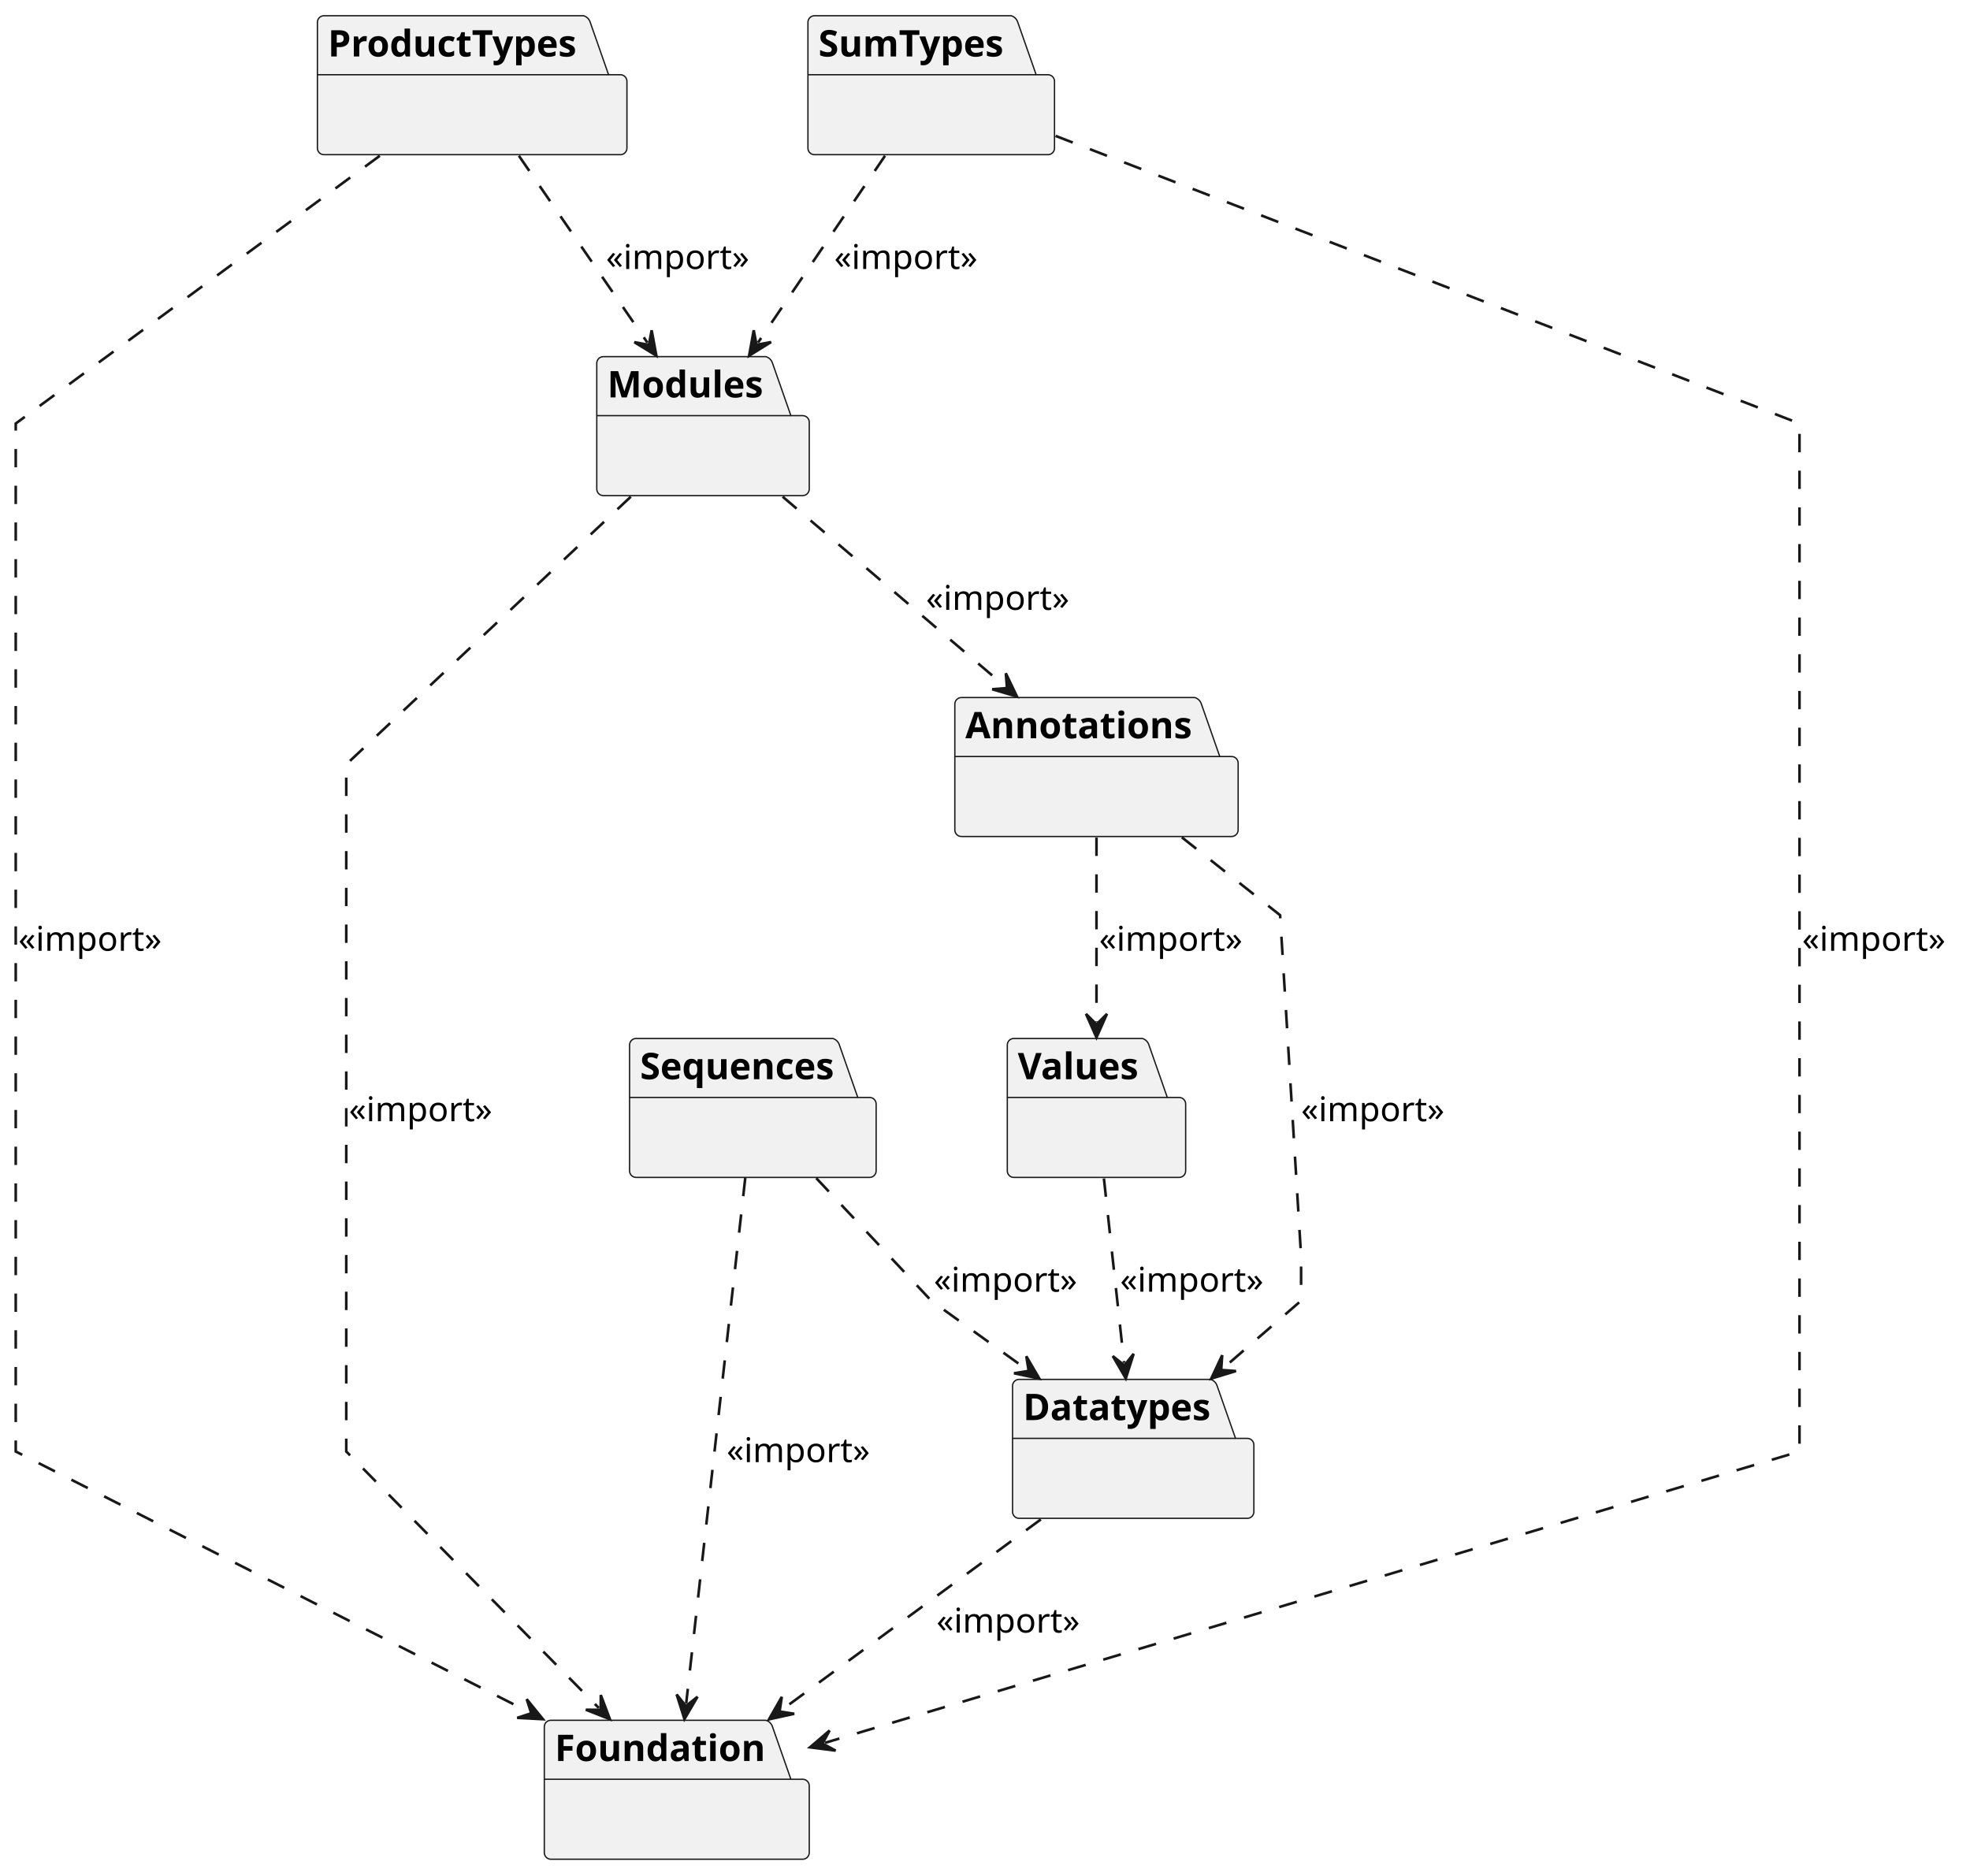
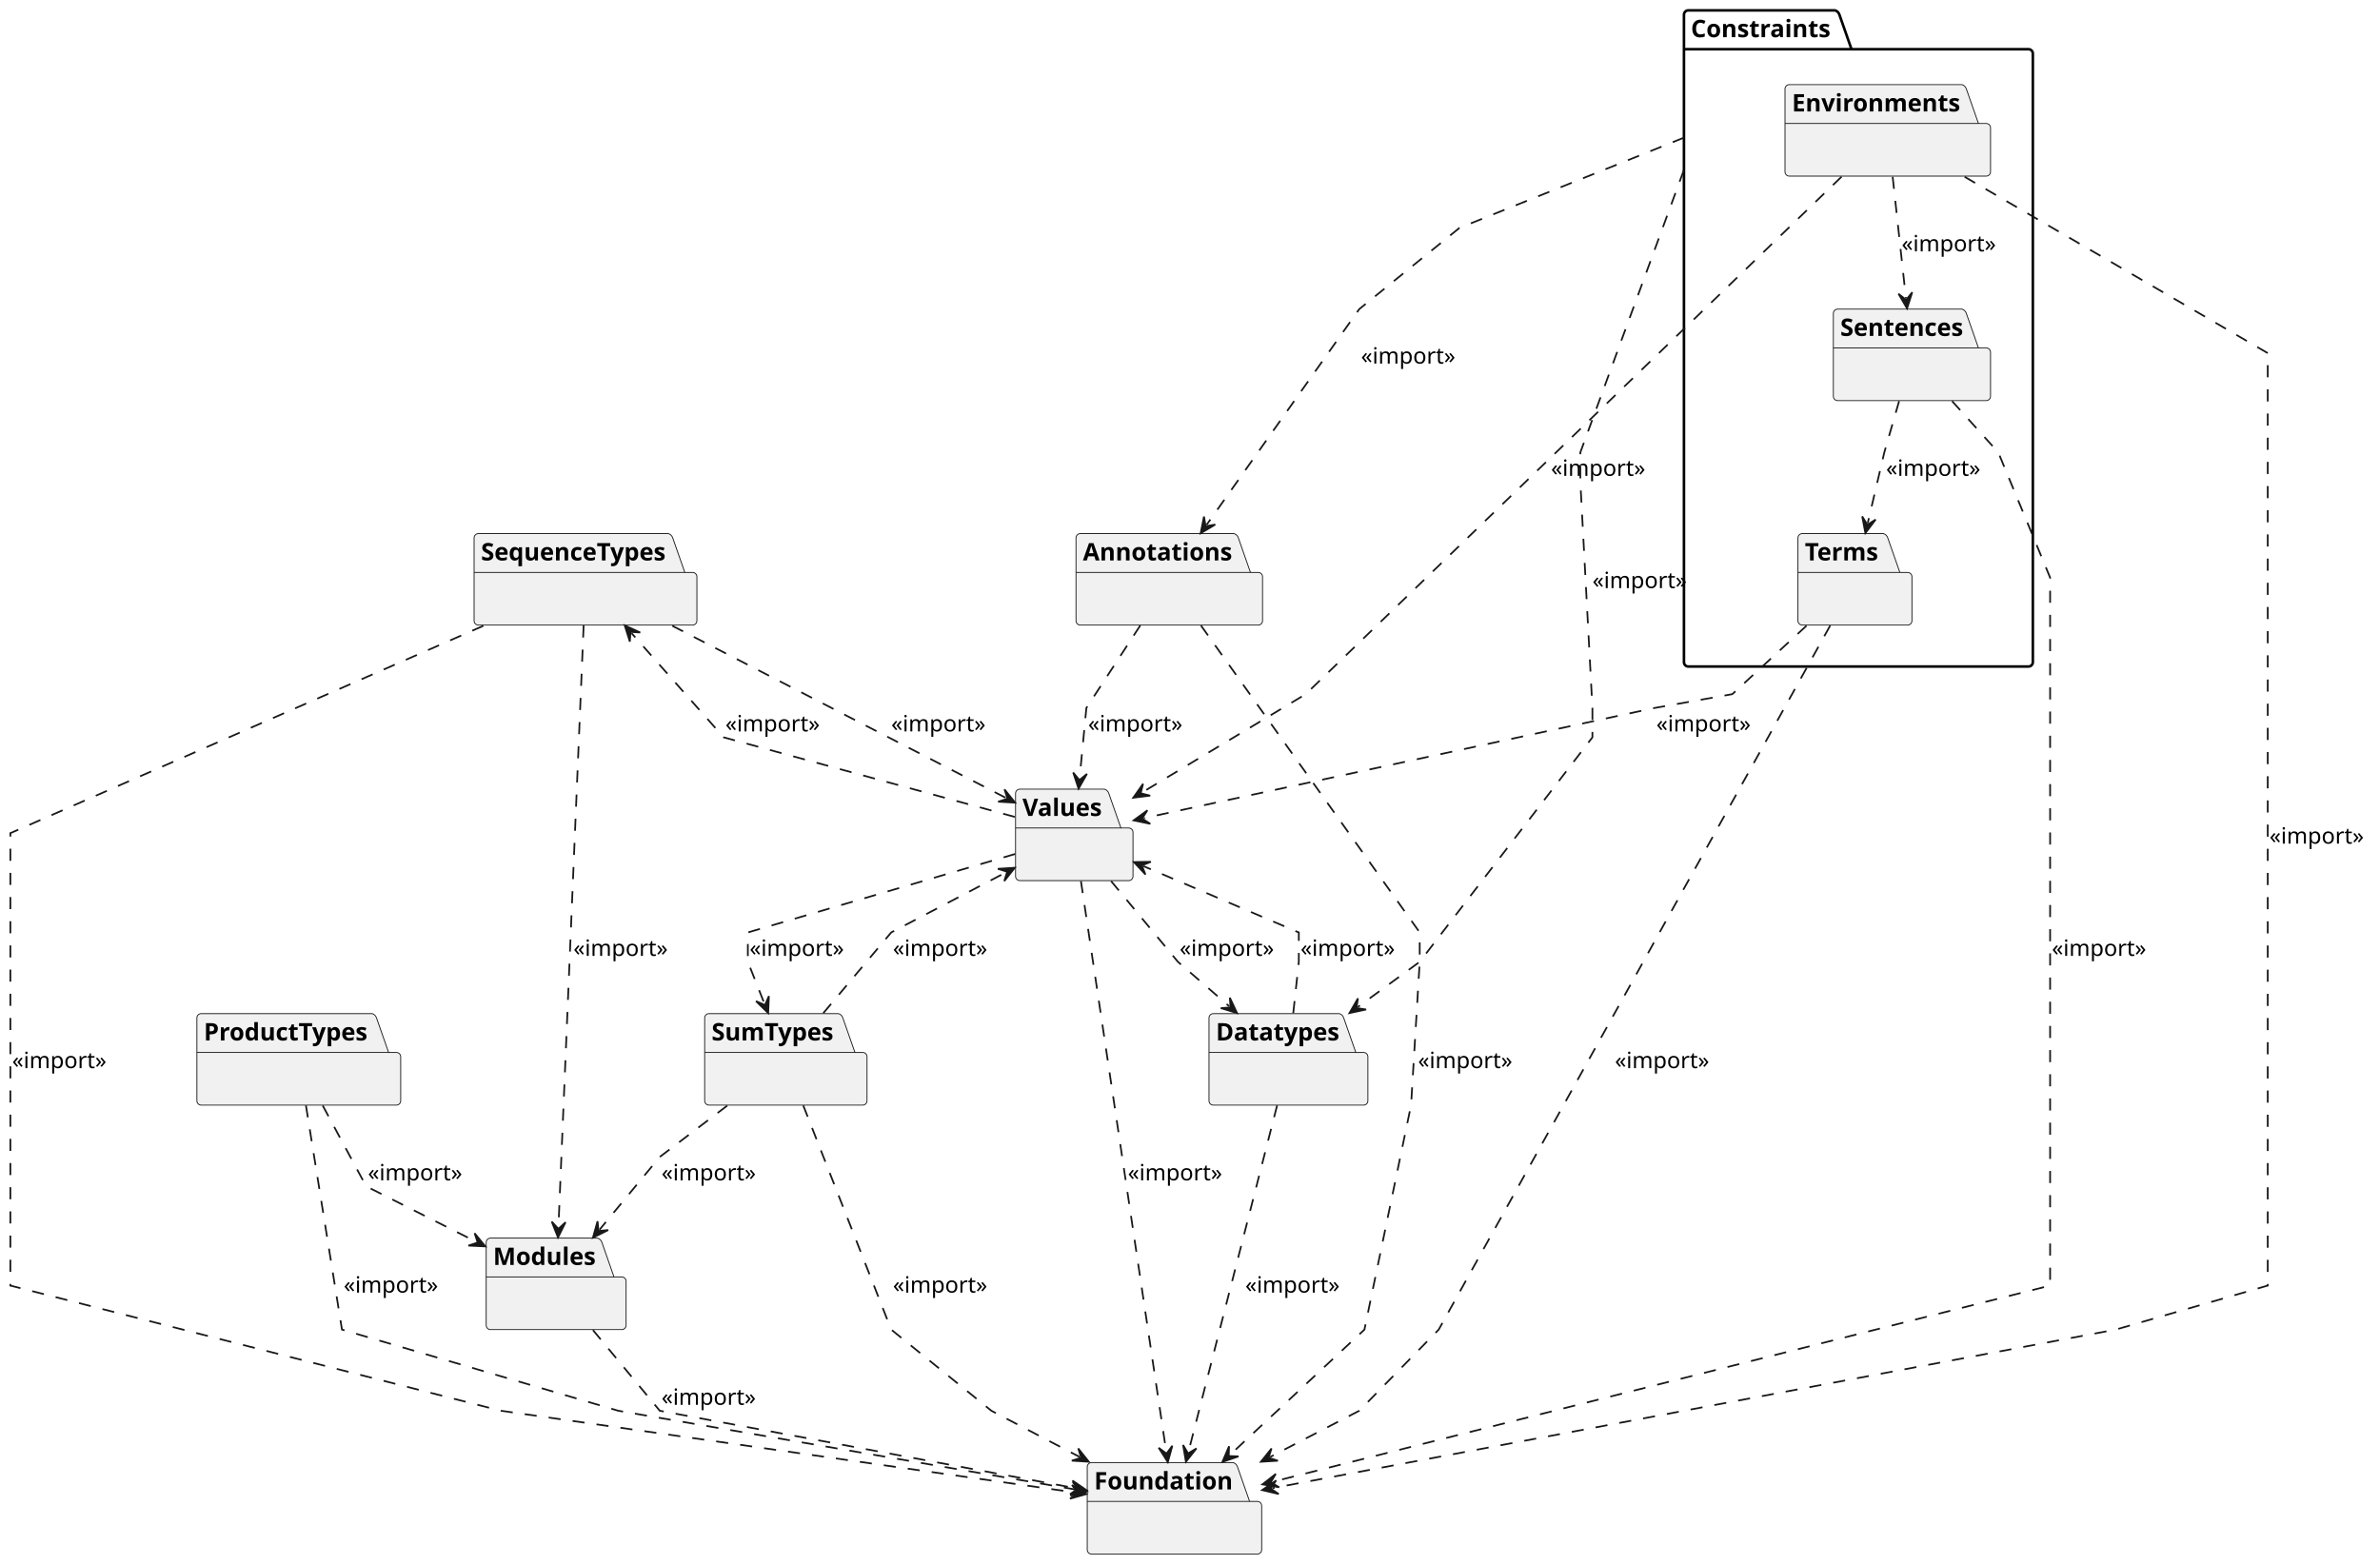
- <svg xmlns="http://www.w3.org/2000/svg" contentStyleType="text/css" height="715px" preserveAspectRatio="none" style="width:751px;height:715px;" version="1.1" viewBox="0 0 751 715" width="751px" zoomAndPan="magnify">
+ <svg xmlns="http://www.w3.org/2000/svg" contentStyleType="text/css" height="906px" preserveAspectRatio="none" style="width:1378px;height:906px;" version="1.1" viewBox="0 0 1378 906" width="1378px" zoomAndPan="magnify">
  <defs />
  <g>
-     <path d="M210,655.88 L292,655.88 A3.75,3.75 0 0 1 294.5,658.38 L301.5,678.368 L306,678.368 A2.5,2.5 0 0 1 308.5,680.868 L308.5,706.357 A2.5,2.5 0 0 1 306,708.857 L210,708.857 A2.5,2.5 0 0 1 207.5,706.357 L207.5,658.38 A2.5,2.5 0 0 1 210,655.88 " fill="#F1F1F1" style="stroke:#181818;stroke-width:0.5;" />
-     <line style="stroke:#181818;stroke-width:0.5;" x1="207.5" x2="301.5" y1="678.368" y2="678.368" />
-     <text fill="#000000" font-family="sans-serif" font-size="14" font-weight="bold" lengthAdjust="spacing" textLength="81" x="211.5" y="671.415">Foundation</text>
-     <path d="M230,135.98 L292,135.98 A3.75,3.75 0 0 1 294.5,138.48 L301.5,158.468 L306,158.468 A2.5,2.5 0 0 1 308.5,160.968 L308.5,186.457 A2.5,2.5 0 0 1 306,188.957 L230,188.957 A2.5,2.5 0 0 1 227.5,186.457 L227.5,138.48 A2.5,2.5 0 0 1 230,135.98 " fill="#F1F1F1" style="stroke:#181818;stroke-width:0.5;" />
-     <line style="stroke:#181818;stroke-width:0.5;" x1="227.5" x2="301.5" y1="158.468" y2="158.468" />
-     <text fill="#000000" font-family="sans-serif" font-size="14" font-weight="bold" lengthAdjust="spacing" textLength="61" x="231.5" y="151.515">Modules</text>
-     <path d="M366.5,265.95 L455.5,265.95 A3.75,3.75 0 0 1 458,268.45 L465,288.438 L469.5,288.438 A2.5,2.5 0 0 1 472,290.938 L472,316.427 A2.5,2.5 0 0 1 469.5,318.927 L366.5,318.927 A2.5,2.5 0 0 1 364,316.427 L364,268.45 A2.5,2.5 0 0 1 366.5,265.95 " fill="#F1F1F1" style="stroke:#181818;stroke-width:0.5;" />
-     <line style="stroke:#181818;stroke-width:0.5;" x1="364" x2="465" y1="288.438" y2="288.438" />
-     <text fill="#000000" font-family="sans-serif" font-size="14" font-weight="bold" lengthAdjust="spacing" textLength="88" x="368" y="281.485">Annotations</text>
-     <path d="M388.5,525.91 L461.5,525.91 A3.75,3.75 0 0 1 464,528.41 L471,548.398 L475.5,548.398 A2.5,2.5 0 0 1 478,550.898 L478,576.387 A2.5,2.5 0 0 1 475.5,578.887 L388.5,578.887 A2.5,2.5 0 0 1 386,576.387 L386,528.41 A2.5,2.5 0 0 1 388.5,525.91 " fill="#F1F1F1" style="stroke:#181818;stroke-width:0.5;" />
-     <line style="stroke:#181818;stroke-width:0.5;" x1="386" x2="471" y1="548.398" y2="548.398" />
-     <text fill="#000000" font-family="sans-serif" font-size="14" font-weight="bold" lengthAdjust="spacing" textLength="72" x="390" y="541.445">Datatypes</text>
-     <path d="M386.5,395.93 L435.5,395.93 A3.75,3.75 0 0 1 438,398.43 L445,418.418 L449.5,418.418 A2.5,2.5 0 0 1 452,420.918 L452,446.407 A2.5,2.5 0 0 1 449.5,448.907 L386.5,448.907 A2.5,2.5 0 0 1 384,446.407 L384,398.43 A2.5,2.5 0 0 1 386.5,395.93 " fill="#F1F1F1" style="stroke:#181818;stroke-width:0.5;" />
-     <line style="stroke:#181818;stroke-width:0.5;" x1="384" x2="445" y1="418.418" y2="418.418" />
-     <text fill="#000000" font-family="sans-serif" font-size="14" font-weight="bold" lengthAdjust="spacing" textLength="48" x="388" y="411.465">Values</text>
-     <path d="M242.5,395.93 L317.5,395.93 A3.75,3.75 0 0 1 320,398.43 L327,418.418 L331.5,418.418 A2.5,2.5 0 0 1 334,420.918 L334,446.407 A2.5,2.5 0 0 1 331.5,448.907 L242.5,448.907 A2.5,2.5 0 0 1 240,446.407 L240,398.43 A2.5,2.5 0 0 1 242.5,395.93 " fill="#F1F1F1" style="stroke:#181818;stroke-width:0.5;" />
-     <line style="stroke:#181818;stroke-width:0.5;" x1="240" x2="327" y1="418.418" y2="418.418" />
-     <text fill="#000000" font-family="sans-serif" font-size="14" font-weight="bold" lengthAdjust="spacing" textLength="74" x="244" y="411.465">Sequences</text>
-     <path d="M123.5,6 L222.5,6 A3.75,3.75 0 0 1 225,8.5 L232,28.488 L236.5,28.488 A2.5,2.5 0 0 1 239,30.988 L239,56.477 A2.5,2.5 0 0 1 236.5,58.977 L123.5,58.977 A2.5,2.5 0 0 1 121,56.477 L121,8.5 A2.5,2.5 0 0 1 123.5,6 " fill="#F1F1F1" style="stroke:#181818;stroke-width:0.5;" />
-     <line style="stroke:#181818;stroke-width:0.5;" x1="121" x2="232" y1="28.488" y2="28.488" />
-     <text fill="#000000" font-family="sans-serif" font-size="14" font-weight="bold" lengthAdjust="spacing" textLength="98" x="125" y="21.535">ProductTypes</text>
-     <path d="M310.5,6 L385.5,6 A3.75,3.75 0 0 1 388,8.5 L395,28.488 L399.5,28.488 A2.5,2.5 0 0 1 402,30.988 L402,56.477 A2.5,2.5 0 0 1 399.5,58.977 L310.5,58.977 A2.5,2.5 0 0 1 308,56.477 L308,8.5 A2.5,2.5 0 0 1 310.5,6 " fill="#F1F1F1" style="stroke:#181818;stroke-width:0.5;" />
-     <line style="stroke:#181818;stroke-width:0.5;" x1="308" x2="395" y1="28.488" y2="28.488" />
-     <text fill="#000000" font-family="sans-serif" font-size="14" font-weight="bold" lengthAdjust="spacing" textLength="74" x="312" y="21.535">SumTypes</text>
+     <g id="cluster_Constraints">
+       <path d="M977.5,6 L1062.5,6 A3.75,3.75 0 0 1 1065,8.5 L1072,28.488 L1174.5,28.488 A2.5,2.5 0 0 1 1177,30.988 L1177,383.43 A2.5,2.5 0 0 1 1174.5,385.93 L977.5,385.93 A2.5,2.5 0 0 1 975,383.43 L975,8.5 A2.5,2.5 0 0 1 977.5,6 " fill="none" style="stroke:#000000;stroke-width:1.5;" />
+       <line style="stroke:#000000;stroke-width:1.5;" x1="975" x2="1072" y1="28.488" y2="28.488" />
+       <text fill="#000000" font-family="sans-serif" font-size="14" font-weight="bold" lengthAdjust="spacing" textLength="84" x="979" y="21.535">Constraints</text>
+     </g>
+     <path d="M632,846.86 L714,846.86 A3.75,3.75 0 0 1 716.5,849.36 L723.5,869.348 L728,869.348 A2.5,2.5 0 0 1 730.5,871.848 L730.5,897.337 A2.5,2.5 0 0 1 728,899.837 L632,899.837 A2.5,2.5 0 0 1 629.5,897.337 L629.5,849.36 A2.5,2.5 0 0 1 632,846.86 " fill="#F1F1F1" style="stroke:#181818;stroke-width:0.5;" />
+     <line style="stroke:#181818;stroke-width:0.5;" x1="629.5" x2="723.5" y1="869.348" y2="869.348" />
+     <text fill="#000000" font-family="sans-serif" font-size="14" font-weight="bold" lengthAdjust="spacing" textLength="81" x="633.5" y="862.395">Foundation</text>
+     <path d="M284,716.89 L346,716.89 A3.75,3.75 0 0 1 348.5,719.39 L355.5,739.378 L360,739.378 A2.5,2.5 0 0 1 362.5,741.878 L362.5,767.367 A2.5,2.5 0 0 1 360,769.867 L284,769.867 A2.5,2.5 0 0 1 281.5,767.367 L281.5,719.39 A2.5,2.5 0 0 1 284,716.89 " fill="#F1F1F1" style="stroke:#181818;stroke-width:0.5;" />
+     <line style="stroke:#181818;stroke-width:0.5;" x1="281.5" x2="355.5" y1="739.378" y2="739.378" />
+     <text fill="#000000" font-family="sans-serif" font-size="14" font-weight="bold" lengthAdjust="spacing" textLength="61" x="285.5" y="732.425">Modules</text>
+     <path d="M625.5,308.96 L714.5,308.96 A3.75,3.75 0 0 1 717,311.46 L724,331.448 L728.5,331.448 A2.5,2.5 0 0 1 731,333.948 L731,359.437 A2.5,2.5 0 0 1 728.5,361.937 L625.5,361.937 A2.5,2.5 0 0 1 623,359.437 L623,311.46 A2.5,2.5 0 0 1 625.5,308.96 " fill="#F1F1F1" style="stroke:#181818;stroke-width:0.5;" />
+     <line style="stroke:#181818;stroke-width:0.5;" x1="623" x2="724" y1="331.448" y2="331.448" />
+     <text fill="#000000" font-family="sans-serif" font-size="14" font-weight="bold" lengthAdjust="spacing" textLength="88" x="627" y="324.495">Annotations</text>
+     <path d="M590.5,456.93 L639.5,456.93 A3.75,3.75 0 0 1 642,459.43 L649,479.418 L653.5,479.418 A2.5,2.5 0 0 1 656,481.918 L656,507.407 A2.5,2.5 0 0 1 653.5,509.907 L590.5,509.907 A2.5,2.5 0 0 1 588,507.407 L588,459.43 A2.5,2.5 0 0 1 590.5,456.93 " fill="#F1F1F1" style="stroke:#181818;stroke-width:0.5;" />
+     <line style="stroke:#181818;stroke-width:0.5;" x1="588" x2="649" y1="479.418" y2="479.418" />
+     <text fill="#000000" font-family="sans-serif" font-size="14" font-weight="bold" lengthAdjust="spacing" textLength="48" x="592" y="472.465">Values</text>
+     <path d="M1036,49 L1136,49 A3.75,3.75 0 0 1 1138.5,51.5 L1145.5,71.488 L1150,71.488 A2.5,2.5 0 0 1 1152.5,73.988 L1152.5,99.477 A2.5,2.5 0 0 1 1150,101.977 L1036,101.977 A2.5,2.5 0 0 1 1033.5,99.477 L1033.5,51.5 A2.5,2.5 0 0 1 1036,49 " fill="#F1F1F1" style="stroke:#181818;stroke-width:0.5;" />
+     <line style="stroke:#181818;stroke-width:0.5;" x1="1033.5" x2="1145.5" y1="71.488" y2="71.488" />
+     <text fill="#000000" font-family="sans-serif" font-size="14" font-weight="bold" lengthAdjust="spacing" textLength="99" x="1037.5" y="64.535">Environments</text>
+     <path d="M1064,178.98 L1136,178.98 A3.75,3.75 0 0 1 1138.5,181.48 L1145.5,201.468 L1150,201.468 A2.5,2.5 0 0 1 1152.5,203.968 L1152.5,229.457 A2.5,2.5 0 0 1 1150,231.957 L1064,231.957 A2.5,2.5 0 0 1 1061.5,229.457 L1061.5,181.48 A2.5,2.5 0 0 1 1064,178.98 " fill="#F1F1F1" style="stroke:#181818;stroke-width:0.5;" />
+     <line style="stroke:#181818;stroke-width:0.5;" x1="1061.5" x2="1145.5" y1="201.468" y2="201.468" />
+     <text fill="#000000" font-family="sans-serif" font-size="14" font-weight="bold" lengthAdjust="spacing" textLength="71" x="1065.5" y="194.515">Sentences</text>
+     <path d="M1043.5,308.96 L1090.5,308.96 A3.75,3.75 0 0 1 1093,311.46 L1100,331.448 L1104.5,331.448 A2.5,2.5 0 0 1 1107,333.948 L1107,359.437 A2.5,2.5 0 0 1 1104.5,361.937 L1043.5,361.937 A2.5,2.5 0 0 1 1041,359.437 L1041,311.46 A2.5,2.5 0 0 1 1043.5,308.96 " fill="#F1F1F1" style="stroke:#181818;stroke-width:0.5;" />
+     <line style="stroke:#181818;stroke-width:0.5;" x1="1041" x2="1100" y1="331.448" y2="331.448" />
+     <text fill="#000000" font-family="sans-serif" font-size="14" font-weight="bold" lengthAdjust="spacing" textLength="46" x="1045" y="324.495">Terms</text>
+     <path d="M702.5,586.91 L775.5,586.91 A3.75,3.75 0 0 1 778,589.41 L785,609.398 L789.5,609.398 A2.5,2.5 0 0 1 792,611.898 L792,637.387 A2.5,2.5 0 0 1 789.5,639.887 L702.5,639.887 A2.5,2.5 0 0 1 700,637.387 L700,589.41 A2.5,2.5 0 0 1 702.5,586.91 " fill="#F1F1F1" style="stroke:#181818;stroke-width:0.5;" />
+     <line style="stroke:#181818;stroke-width:0.5;" x1="700" x2="785" y1="609.398" y2="609.398" />
+     <text fill="#000000" font-family="sans-serif" font-size="14" font-weight="bold" lengthAdjust="spacing" textLength="72" x="704" y="602.445">Datatypes</text>
+     <path d="M277,308.96 L387,308.96 A3.75,3.75 0 0 1 389.5,311.46 L396.5,331.448 L401,331.448 A2.5,2.5 0 0 1 403.5,333.948 L403.5,359.437 A2.5,2.5 0 0 1 401,361.937 L277,361.937 A2.5,2.5 0 0 1 274.5,359.437 L274.5,311.46 A2.5,2.5 0 0 1 277,308.96 " fill="#F1F1F1" style="stroke:#181818;stroke-width:0.5;" />
+     <line style="stroke:#181818;stroke-width:0.5;" x1="274.5" x2="396.5" y1="331.448" y2="331.448" />
+     <text fill="#000000" font-family="sans-serif" font-size="14" font-weight="bold" lengthAdjust="spacing" textLength="109" x="278.5" y="324.495">SequenceTypes</text>
+     <path d="M116.5,586.91 L215.5,586.91 A3.75,3.75 0 0 1 218,589.41 L225,609.398 L229.5,609.398 A2.5,2.5 0 0 1 232,611.898 L232,637.387 A2.5,2.5 0 0 1 229.5,639.887 L116.5,639.887 A2.5,2.5 0 0 1 114,637.387 L114,589.41 A2.5,2.5 0 0 1 116.5,586.91 " fill="#F1F1F1" style="stroke:#181818;stroke-width:0.5;" />
+     <line style="stroke:#181818;stroke-width:0.5;" x1="114" x2="225" y1="609.398" y2="609.398" />
+     <text fill="#000000" font-family="sans-serif" font-size="14" font-weight="bold" lengthAdjust="spacing" textLength="98" x="118" y="602.445">ProductTypes</text>
+     <path d="M410.5,586.91 L485.5,586.91 A3.75,3.75 0 0 1 488,589.41 L495,609.398 L499.5,609.398 A2.5,2.5 0 0 1 502,611.898 L502,637.387 A2.5,2.5 0 0 1 499.5,639.887 L410.5,639.887 A2.5,2.5 0 0 1 408,637.387 L408,589.41 A2.5,2.5 0 0 1 410.5,586.91 " fill="#F1F1F1" style="stroke:#181818;stroke-width:0.5;" />
+     <line style="stroke:#181818;stroke-width:0.5;" x1="408" x2="495" y1="609.398" y2="609.398" />
+     <text fill="#000000" font-family="sans-serif" font-size="14" font-weight="bold" lengthAdjust="spacing" textLength="74" x="412" y="602.445">SumTypes</text>
    <g id="link_Modules_Foundation">
-       <path codeLine="8" d="M240.48,189.36 C200.74,226.76 132,291.44 132,291.44 C132,291.44 132,291.44 132,553.4 C132,553.4 191.47,613.805 228.29,651.195 " fill="none" id="Modules-to-Foundation" style="stroke:#181818;stroke-width:1.0;stroke-dasharray:7.0,7.0;" />
-       <polygon fill="#181818" points="232.5,655.47,229.035,646.251,228.992,651.907,223.335,651.864,232.5,655.47" style="stroke:#181818;stroke-width:1.0;" />
-       <text fill="#000000" font-family="sans-serif" font-size="13" lengthAdjust="spacing" textLength="56" x="133" y="427.488">«import»</text>
+       <path codeLine="8" d="M343.32,770.14 C360.57,790.97 382,816.86 382,816.86 C382,816.86 538.101,845.932 623.211,861.782 " fill="none" id="Modules-to-Foundation" style="stroke:#181818;stroke-width:1.0;stroke-dasharray:7.0,7.0;" />
+       <polygon fill="#181818" points="629.11,862.88,620.994,857.3,624.194,861.965,619.53,865.165,629.11,862.88" style="stroke:#181818;stroke-width:1.0;" />
+       <text fill="#000000" font-family="sans-serif" font-size="13" lengthAdjust="spacing" textLength="56" x="383" y="813.428">«import»</text>
    </g>
-     <g id="link_Modules_Annotations">
-       <path codeLine="9" d="M298.35,189.36 C324.38,211.57 357.115,239.496 383.125,261.686 " fill="none" id="Modules-to-Annotations" style="stroke:#181818;stroke-width:1.0;stroke-dasharray:7.0,7.0;" />
-       <polygon fill="#181818" points="387.69,265.58,383.439,256.696,383.886,262.335,378.247,262.782,387.69,265.58" style="stroke:#181818;stroke-width:1.0;" />
-       <text fill="#000000" font-family="sans-serif" font-size="13" lengthAdjust="spacing" textLength="56" x="353" y="232.518">«import»</text>
-     </g>
-     <g id="link_Annotations_Datatypes">
-       <path codeLine="12" d="M450.54,319.24 C468.82,333.73 488,348.93 488,348.93 C488,348.93 496,478.91 496,478.91 C496,478.91 496,495.91 496,495.91 C496,495.91 482.993,507.179 466.283,521.669 " fill="none" id="Annotations-to-Datatypes" style="stroke:#181818;stroke-width:1.0;stroke-dasharray:7.0,7.0;" />
-       <polygon fill="#181818" points="461.75,525.6,471.17,522.726,465.528,522.324,465.929,516.682,461.75,525.6" style="stroke:#181818;stroke-width:1.0;" />
-       <text fill="#000000" font-family="sans-serif" font-size="13" lengthAdjust="spacing" textLength="56" x="496" y="427.488">«import»</text>
+     <g id="link_Annotations_Foundation">
+       <path codeLine="11" d="M695.36,362.21 C734.38,416.96 822,539.91 822,539.91 C822,539.91 822,556.91 822,556.91 C822,556.91 817,639.89 817,639.89 C817,639.89 790,769.86 790,769.86 C790,769.86 744.73,812.039 712.15,842.399 " fill="none" id="Annotations-to-Foundation" style="stroke:#181818;stroke-width:1.0;stroke-dasharray:7.0,7.0;" />
+       <polygon fill="#181818" points="707.76,846.49,717.071,843.281,711.418,843.081,711.617,837.428,707.76,846.49" style="stroke:#181818;stroke-width:1.0;" />
+       <text fill="#000000" font-family="sans-serif" font-size="13" lengthAdjust="spacing" textLength="56" x="821" y="618.468">«import»</text>
    </g>
    <g id="link_Annotations_Values">
-       <path codeLine="13" d="M418,319.34 C418,341.54 418,367.37 418,389.56 " fill="none" id="Annotations-to-Values" style="stroke:#181818;stroke-width:1.0;stroke-dasharray:7.0,7.0;" />
-       <polygon fill="#181818" points="418,395.56,422,386.56,418,390.56,414,386.56,418,395.56" style="stroke:#181818;stroke-width:1.0;" />
-       <text fill="#000000" font-family="sans-serif" font-size="13" lengthAdjust="spacing" textLength="56" x="419" y="362.498">«import»</text>
+       <path codeLine="12" d="M660.21,362.15 C646.37,383.34 629,409.93 629,409.93 C629,409.93 627.076,429.858 625.066,450.688 " fill="none" id="Annotations-to-Values" style="stroke:#181818;stroke-width:1.0;stroke-dasharray:7.0,7.0;" />
+       <polygon fill="#181818" points="624.49,456.66,629.336,448.086,624.97,451.683,621.373,447.317,624.49,456.66" style="stroke:#181818;stroke-width:1.0;" />
+       <text fill="#000000" font-family="sans-serif" font-size="13" lengthAdjust="spacing" textLength="56" x="630" y="423.498">«import»</text>
+     </g>
+     <g id="link_Environments_Foundation">
+       <path codeLine="21" d="M1137.52,102.39 C1201.8,139.79 1313,204.47 1313,204.47 C1313,204.47 1313,204.47 1313,744.38 C1313,744.38 1225,769.86 1225,769.86 C1225,769.86 871.977,836.251 736.677,861.691 " fill="none" id="Environments-to-Foundation" style="stroke:#181818;stroke-width:1.0;stroke-dasharray:7.0,7.0;" />
+       <polygon fill="#181818" points="730.78,862.8,740.364,865.068,735.694,861.876,738.886,857.206,730.78,862.8" style="stroke:#181818;stroke-width:1.0;" />
+       <text fill="#000000" font-family="sans-serif" font-size="13" lengthAdjust="spacing" textLength="56" x="1314" y="488.488">«import»</text>
+     </g>
+     <g id="link_Environments_Values">
+       <path codeLine="22" d="M1066.27,102.3 C986.57,179.27 756,401.93 756,401.93 C756,401.93 701.004,434.971 661.304,458.811 " fill="none" id="Environments-to-Values" style="stroke:#181818;stroke-width:1.0;stroke-dasharray:7.0,7.0;" />
+       <polygon fill="#181818" points="656.16,461.9,665.935,460.696,660.447,459.326,661.817,453.837,656.16,461.9" style="stroke:#181818;stroke-width:1.0;" />
+       <text fill="#000000" font-family="sans-serif" font-size="13" lengthAdjust="spacing" textLength="56" x="898" y="275.528">«import»</text>
+     </g>
+     <g id="link_Environments_Sentences">
+       <path codeLine="23" d="M1095.83,102.39 C1098.26,124.59 1101.087,150.456 1103.517,172.646 " fill="none" id="Environments-to-Sentences" style="stroke:#181818;stroke-width:1.0;stroke-dasharray:7.0,7.0;" />
+       <polygon fill="#181818" points="1104.17,178.61,1107.167,169.228,1103.626,173.64,1099.214,170.099,1104.17,178.61" style="stroke:#181818;stroke-width:1.0;" />
+       <text fill="#000000" font-family="sans-serif" font-size="13" lengthAdjust="spacing" textLength="56" x="1101" y="145.548">«import»</text>
+     </g>
+     <g id="link_Sentences_Foundation">
+       <path codeLine="24" d="M1130.24,232.26 C1143.3,246.75 1157,261.96 1157,261.96 C1157,261.96 1187,334.45 1187,334.45 C1187,334.45 1187,334.45 1187,744.38 C1187,744.38 865.318,825.572 736.748,858.022 " fill="none" id="Sentences-to-Foundation" style="stroke:#181818;stroke-width:1.0;stroke-dasharray:7.0,7.0;" />
+       <polygon fill="#181818" points="730.93,859.49,740.635,861.166,735.778,858.266,738.678,853.409,730.93,859.49" style="stroke:#181818;stroke-width:1.0;" />
+       <text fill="#000000" font-family="sans-serif" font-size="13" lengthAdjust="spacing" textLength="56" x="1188" y="553.478">«import»</text>
+     </g>
+     <g id="link_Sentences_Terms">
+       <path codeLine="25" d="M1099.56,232.26 C1095.38,246.75 1091,261.96 1091,261.96 C1091,261.96 1086.301,282.009 1081.411,302.839 " fill="none" id="Sentences-to-Terms" style="stroke:#181818;stroke-width:1.0;stroke-dasharray:7.0,7.0;" />
+       <polygon fill="#181818" points="1080.04,308.68,1085.991,300.832,1081.183,303.812,1078.203,299.004,1080.04,308.68" style="stroke:#181818;stroke-width:1.0;" />
+       <text fill="#000000" font-family="sans-serif" font-size="13" lengthAdjust="spacing" textLength="56" x="1092" y="275.528">«import»</text>
+     </g>
+     <g id="link_Terms_Foundation">
+       <path codeLine="26" d="M1059.65,362.26 C1007.76,455.57 833,769.86 833,769.86 C833,769.86 787,816.86 787,816.86 C787,816.86 763.227,829.188 735.377,843.628 " fill="none" id="Terms-to-Foundation" style="stroke:#181818;stroke-width:1.0;stroke-dasharray:7.0,7.0;" />
+       <polygon fill="#181818" points="730.05,846.39,739.881,845.798,734.489,844.088,736.199,838.696,730.05,846.39" style="stroke:#181818;stroke-width:1.0;" />
+       <text fill="#000000" font-family="sans-serif" font-size="13" lengthAdjust="spacing" textLength="56" x="935" y="618.468">«import»</text>
+     </g>
+     <g id="link_Terms_Values">
+       <path codeLine="27" d="M1045.94,362.33 C1026.09,380.63 1003,401.93 1003,401.93 C1003,401.93 958,409.93 958,409.93 C958,409.93 747.875,455.264 662.245,473.744 " fill="none" id="Terms-to-Values" style="stroke:#181818;stroke-width:1.0;stroke-dasharray:7.0,7.0;" />
+       <polygon fill="#181818" points="656.38,475.01,666.021,477.021,661.268,473.955,664.334,469.201,656.38,475.01" style="stroke:#181818;stroke-width:1.0;" />
+       <text fill="#000000" font-family="sans-serif" font-size="13" lengthAdjust="spacing" textLength="56" x="959" y="423.498">«import»</text>
+     </g>
+     <g id="link_Constraints_Annotations">
+       <path codeLine="29" d="M974.996,79.708 C974.731,79.814 974.46,79.923 974.184,80.035 C973.63,80.257 973.054,80.489 972.457,80.729 C971.262,81.209 969.981,81.724 968.622,82.271 C965.903,83.364 962.871,84.584 959.59,85.903 C946.466,91.18 929.359,98.059 912.383,104.885 C878.43,118.537 845,131.98 845,131.98 C845,131.98 787,178.98 787,178.98 C787,178.98 729.876,259.723 698.626,303.873 " fill="none" id="Constraints-to-Annotations" style="stroke:#181818;stroke-width:1.0;stroke-dasharray:7.0,7.0;" />
+       <polygon fill="#181818" points="695.16,308.77,703.625,303.735,698.049,304.689,697.095,299.113,695.16,308.77" style="stroke:#181818;stroke-width:1.0;" />
+       <text fill="#000000" font-family="sans-serif" font-size="13" lengthAdjust="spacing" textLength="56" x="788" y="210.538">«import»</text>
+     </g>
+     <g id="link_Constraints_Datatypes">
+       <path codeLine="30" d="M974.881,98.634 C974.527,99.599 974.164,100.589 973.793,101.602 C973.05,103.629 972.272,105.75 971.464,107.954 C964.997,125.592 956.567,148.583 948.202,171.399 C931.472,217.03 915,261.96 915,261.96 C915,261.96 915,278.96 915,278.96 C915,278.96 922,409.93 922,409.93 C922,409.93 922,426.93 922,426.93 C922,426.93 822,556.91 822,556.91 C822,556.91 806.026,568.572 786.176,583.062 " fill="none" id="Constraints-to-Datatypes" style="stroke:#181818;stroke-width:1.0;stroke-dasharray:7.0,7.0;" />
+       <polygon fill="#181818" points="781.33,586.6,790.958,584.524,785.369,583.652,786.241,578.063,781.33,586.6" style="stroke:#181818;stroke-width:1.0;" />
+       <text fill="#000000" font-family="sans-serif" font-size="13" lengthAdjust="spacing" textLength="56" x="922" y="340.518">«import»</text>
    </g>
    <g id="link_Datatypes_Foundation">
-       <path codeLine="16" d="M396.79,579.29 C366.6,601.5 328.163,629.765 297.993,651.955 " fill="none" id="Datatypes-to-Foundation" style="stroke:#181818;stroke-width:1.0;stroke-dasharray:7.0,7.0;" />
-       <polygon fill="#181818" points="293.16,655.51,302.78,653.4,297.188,652.548,298.04,646.955,293.16,655.51" style="stroke:#181818;stroke-width:1.0;" />
-       <text fill="#000000" font-family="sans-serif" font-size="13" lengthAdjust="spacing" textLength="56" x="357" y="622.448">«import»</text>
+       <path codeLine="33" d="M739.43,640.08 C726.81,689.39 700.808,791.047 688.128,840.587 " fill="none" id="Datatypes-to-Foundation" style="stroke:#181818;stroke-width:1.0;stroke-dasharray:7.0,7.0;" />
+       <polygon fill="#181818" points="686.64,846.4,692.747,838.673,687.88,841.556,684.997,836.689,686.64,846.4" style="stroke:#181818;stroke-width:1.0;" />
+       <text fill="#000000" font-family="sans-serif" font-size="13" lengthAdjust="spacing" textLength="56" x="721" y="748.448">«import»</text>
    </g>
-     <g id="link_Sequences_Foundation">
-       <path codeLine="19" d="M284.11,449.1 C278.57,498.41 267.16,599.918 261.59,649.458 " fill="none" id="Sequences-to-Foundation" style="stroke:#181818;stroke-width:1.0;stroke-dasharray:7.0,7.0;" />
-       <polygon fill="#181818" points="260.92,655.42,265.901,646.923,261.479,650.451,257.951,646.029,260.92,655.42" style="stroke:#181818;stroke-width:1.0;" />
-       <text fill="#000000" font-family="sans-serif" font-size="13" lengthAdjust="spacing" textLength="56" x="277" y="557.468">«import»</text>
+     <g id="link_Datatypes_Values">
+       <path codeLine="34" d="M748.79,586.6 C750.36,572.11 752,556.91 752,556.91 C752,556.91 752,539.91 752,539.91 C752,539.91 700.529,517.934 662.019,501.505 " fill="none" id="Datatypes-to-Values" style="stroke:#181818;stroke-width:1.0;stroke-dasharray:7.0,7.0;" />
+       <polygon fill="#181818" points="656.5,499.15,663.208,506.361,661.099,501.112,666.348,499.003,656.5,499.15" style="stroke:#181818;stroke-width:1.0;" />
+       <text fill="#000000" font-family="sans-serif" font-size="13" lengthAdjust="spacing" textLength="56" x="753" y="553.478">«import»</text>
    </g>
-     <g id="link_Sequences_Datatypes">
-       <path codeLine="20" d="M311.17,449.18 C330.71,470.01 355,495.91 355,495.91 C355,495.91 371.232,507.603 391.342,522.092 " fill="none" id="Sequences-to-Datatypes" style="stroke:#181818;stroke-width:1.0;stroke-dasharray:7.0,7.0;" />
-       <polygon fill="#181818" points="396.21,525.6,391.246,517.093,392.153,522.677,386.57,523.584,396.21,525.6" style="stroke:#181818;stroke-width:1.0;" />
-       <text fill="#000000" font-family="sans-serif" font-size="13" lengthAdjust="spacing" textLength="56" x="356" y="492.478">«import»</text>
+     <g id="link_Values_Datatypes">
+       <path codeLine="52" d="M643.32,510.18 C660.57,531.02 682,556.91 682,556.91 C682,556.91 695.007,568.179 711.717,582.669 " fill="none" id="Values-to-Datatypes" style="stroke:#181818;stroke-width:1.0;stroke-dasharray:7.0,7.0;" />
+       <polygon fill="#181818" points="716.25,586.6,712.071,577.682,712.472,583.324,706.83,583.726,716.25,586.6" style="stroke:#181818;stroke-width:1.0;" />
+       <text fill="#000000" font-family="sans-serif" font-size="13" lengthAdjust="spacing" textLength="56" x="683" y="553.478">«import»</text>
+     </g>
+     <g id="link_SequenceTypes_Foundation">
+       <path codeLine="37" d="M279.85,362.37 C184.16,404.32 6,482.42 6,482.42 C6,482.42 6,482.42 6,744.38 C6,744.38 290,816.86 290,816.86 C290,816.86 517.36,849.215 623.07,864.255 " fill="none" id="SequenceTypes-to-Foundation" style="stroke:#181818;stroke-width:1.0;stroke-dasharray:7.0,7.0;" />
+       <polygon fill="#181818" points="629.01,865.1,620.663,859.872,624.06,864.396,619.536,867.792,629.01,865.1" style="stroke:#181818;stroke-width:1.0;" />
+       <text fill="#000000" font-family="sans-serif" font-size="13" lengthAdjust="spacing" textLength="56" x="7" y="618.468">«import»</text>
+     </g>
+     <g id="link_SequenceTypes_Modules">
+       <path codeLine="38" d="M337.92,362.15 C334.87,435.17 326.401,637.325 323.331,710.535 " fill="none" id="SequenceTypes-to-Modules" style="stroke:#181818;stroke-width:1.0;stroke-dasharray:7.0,7.0;" />
+       <polygon fill="#181818" points="323.08,716.53,327.454,707.706,323.289,711.534,319.461,707.37,323.08,716.53" style="stroke:#181818;stroke-width:1.0;" />
+       <text fill="#000000" font-family="sans-serif" font-size="13" lengthAdjust="spacing" textLength="56" x="332" y="553.478">«import»</text>
+     </g>
+     <g id="link_SequenceTypes_Values">
+       <path codeLine="39" d="M389.27,362.37 C446.45,391.87 532.947,436.49 582.428,462.01 " fill="none" id="SequenceTypes-to-Values" style="stroke:#181818;stroke-width:1.0;stroke-dasharray:7.0,7.0;" />
+       <polygon fill="#181818" points="587.76,464.76,581.595,457.079,583.316,462.468,577.928,464.19,587.76,464.76" style="stroke:#181818;stroke-width:1.0;" />
+       <text fill="#000000" font-family="sans-serif" font-size="13" lengthAdjust="spacing" textLength="56" x="516" y="423.498">«import»</text>
+     </g>
+     <g id="link_Values_SequenceTypes">
+       <path codeLine="53" d="M587.56,473.01 C529.65,457.18 419,426.93 419,426.93 C419,426.93 389.333,393.386 365.683,366.626 " fill="none" id="Values-to-SequenceTypes" style="stroke:#181818;stroke-width:1.0;stroke-dasharray:7.0,7.0;" />
+       <polygon fill="#181818" points="361.71,362.13,364.673,371.523,365.021,365.877,370.667,366.225,361.71,362.13" style="stroke:#181818;stroke-width:1.0;" />
+       <text fill="#000000" font-family="sans-serif" font-size="13" lengthAdjust="spacing" textLength="56" x="420" y="423.498">«import»</text>
    </g>
    <g id="link_ProductTypes_Foundation">
-       <path codeLine="23" d="M144.79,59.39 C93.95,96.78 6,161.47 6,161.47 C6,161.47 6,161.47 6,553.4 C6,553.4 128.02,615.363 201.65,652.753 " fill="none" id="ProductTypes-to-Foundation" style="stroke:#181818;stroke-width:1.0;stroke-dasharray:7.0,7.0;" />
-       <polygon fill="#181818" points="207,655.47,200.786,647.828,202.542,653.206,197.164,654.962,207,655.47" style="stroke:#181818;stroke-width:1.0;" />
-       <text fill="#000000" font-family="sans-serif" font-size="13" lengthAdjust="spacing" textLength="56" x="7" y="362.498">«import»</text>
+       <path codeLine="42" d="M177.13,640.07 C184.23,684.23 198,769.86 198,769.86 C198,769.86 358,816.86 358,816.86 C358,816.86 532.737,846.971 623.417,862.601 " fill="none" id="ProductTypes-to-Foundation" style="stroke:#181818;stroke-width:1.0;stroke-dasharray:7.0,7.0;" />
+       <polygon fill="#181818" points="629.33,863.62,621.14,858.149,624.403,862.771,619.781,866.033,629.33,863.62" style="stroke:#181818;stroke-width:1.0;" />
+       <text fill="#000000" font-family="sans-serif" font-size="13" lengthAdjust="spacing" textLength="56" x="199" y="748.448">«import»</text>
    </g>
    <g id="link_ProductTypes_Modules">
-       <path codeLine="24" d="M197.81,59.39 C213.08,81.59 231.561,108.466 246.821,130.666 " fill="none" id="ProductTypes-to-Modules" style="stroke:#181818;stroke-width:1.0;stroke-dasharray:7.0,7.0;" />
-       <polygon fill="#181818" points="250.22,135.61,248.418,125.927,247.388,131.49,241.826,130.459,250.22,135.61" style="stroke:#181818;stroke-width:1.0;" />
-       <text fill="#000000" font-family="sans-serif" font-size="13" lengthAdjust="spacing" textLength="56" x="231" y="102.548">«import»</text>
+       <path codeLine="43" d="M186.86,640.16 C198.07,660.99 212,686.89 212,686.89 C212,686.89 244.413,703.238 275.683,719.008 " fill="none" id="ProductTypes-to-Modules" style="stroke:#181818;stroke-width:1.0;stroke-dasharray:7.0,7.0;" />
+       <polygon fill="#181818" points="281.04,721.71,274.805,714.086,276.576,719.458,271.203,721.229,281.04,721.71" style="stroke:#181818;stroke-width:1.0;" />
+       <text fill="#000000" font-family="sans-serif" font-size="13" lengthAdjust="spacing" textLength="56" x="213" y="683.458">«import»</text>
    </g>
    <g id="link_SumTypes_Foundation">
-       <path codeLine="27" d="M402.42,51.82 C493.95,87.21 686,161.47 686,161.47 C686,161.47 686,161.47 686,553.4 C686,553.4 427.899,630.571 314.529,664.471 " fill="none" id="SumTypes-to-Foundation" style="stroke:#181818;stroke-width:1.0;stroke-dasharray:7.0,7.0;" />
-       <polygon fill="#181818" points="308.78,666.19,318.549,667.444,313.57,664.758,316.257,659.779,308.78,666.19" style="stroke:#181818;stroke-width:1.0;" />
-       <text fill="#000000" font-family="sans-serif" font-size="13" lengthAdjust="spacing" textLength="56" x="687" y="362.498">«import»</text>
+       <path codeLine="46" d="M465.07,640.07 C482.4,684.23 516,769.86 516,769.86 C516,769.86 574,816.86 574,816.86 C574,816.86 597.514,829.167 625.095,843.607 " fill="none" id="SumTypes-to-Foundation" style="stroke:#181818;stroke-width:1.0;stroke-dasharray:7.0,7.0;" />
+       <polygon fill="#181818" points="630.41,846.39,624.292,838.672,625.98,844.071,620.581,845.759,630.41,846.39" style="stroke:#181818;stroke-width:1.0;" />
+       <text fill="#000000" font-family="sans-serif" font-size="13" lengthAdjust="spacing" textLength="56" x="517" y="748.448">«import»</text>
    </g>
    <g id="link_SumTypes_Modules">
-       <path codeLine="28" d="M337.39,59.39 C322.3,81.59 304.043,108.448 288.953,130.648 " fill="none" id="SumTypes-to-Modules" style="stroke:#181818;stroke-width:1.0;stroke-dasharray:7.0,7.0;" />
-       <polygon fill="#181818" points="285.58,135.61,293.947,130.415,288.391,131.475,287.331,125.918,285.58,135.61" style="stroke:#181818;stroke-width:1.0;" />
-       <text fill="#000000" font-family="sans-serif" font-size="13" lengthAdjust="spacing" textLength="56" x="318" y="102.548">«import»</text>
+       <path codeLine="47" d="M421.06,640.19 C402,654.68 382,669.89 382,669.89 C382,669.89 364.397,691.159 347.147,711.989 " fill="none" id="SumTypes-to-Modules" style="stroke:#181818;stroke-width:1.0;stroke-dasharray:7.0,7.0;" />
+       <polygon fill="#181818" points="343.32,716.61,352.141,712.23,346.509,712.759,345.98,707.127,343.32,716.61" style="stroke:#181818;stroke-width:1.0;" />
+       <text fill="#000000" font-family="sans-serif" font-size="13" lengthAdjust="spacing" textLength="56" x="383" y="683.458">«import»</text>
    </g>
-     <g id="link_Values_Datatypes">
-       <path codeLine="31" d="M420.83,449.32 C423.26,471.52 426.087,497.376 428.517,519.576 " fill="none" id="Values-to-Datatypes" style="stroke:#181818;stroke-width:1.0;stroke-dasharray:7.0,7.0;" />
-       <polygon fill="#181818" points="429.17,525.54,432.167,516.158,428.626,520.57,424.214,517.029,429.17,525.54" style="stroke:#181818;stroke-width:1.0;" />
-       <text fill="#000000" font-family="sans-serif" font-size="13" lengthAdjust="spacing" textLength="56" x="427" y="492.478">«import»</text>
+     <g id="link_SumTypes_Values">
+       <path codeLine="48" d="M476.68,586.64 C494.21,565.8 516,539.91 516,539.91 C516,539.91 551.314,521.422 582.264,505.222 " fill="none" id="SumTypes-to-Values" style="stroke:#181818;stroke-width:1.0;stroke-dasharray:7.0,7.0;" />
+       <polygon fill="#181818" points="587.58,502.44,577.751,503.07,583.15,504.759,581.461,510.158,587.58,502.44" style="stroke:#181818;stroke-width:1.0;" />
+       <text fill="#000000" font-family="sans-serif" font-size="13" lengthAdjust="spacing" textLength="56" x="517" y="553.478">«import»</text>
+     </g>
+     <g id="link_Values_SumTypes">
+       <path codeLine="54" d="M587.77,494.47 C533.31,510.46 433,539.91 433,539.91 C433,539.91 433,556.91 433,556.91 C433,556.91 436.82,566.532 442.56,581.022 " fill="none" id="Values-to-SumTypes" style="stroke:#181818;stroke-width:1.0;stroke-dasharray:7.0,7.0;" />
+       <polygon fill="#181818" points="444.77,586.6,445.174,576.759,442.928,581.951,437.736,579.706,444.77,586.6" style="stroke:#181818;stroke-width:1.0;" />
+       <text fill="#000000" font-family="sans-serif" font-size="13" lengthAdjust="spacing" textLength="56" x="434" y="553.478">«import»</text>
+     </g>
+     <g id="link_Values_Foundation">
+       <path codeLine="51" d="M625.85,510.18 C636.39,580.66 664.722,770.206 675.263,840.676 " fill="none" id="Values-to-Foundation" style="stroke:#181818;stroke-width:1.0;stroke-dasharray:7.0,7.0;" />
+       <polygon fill="#181818" points="676.15,846.61,678.775,837.117,675.41,841.665,670.863,838.301,676.15,846.61" style="stroke:#181818;stroke-width:1.0;" />
+       <text fill="#000000" font-family="sans-serif" font-size="13" lengthAdjust="spacing" textLength="56" x="653" y="683.458">«import»</text>
    </g>
  </g>
</svg>
